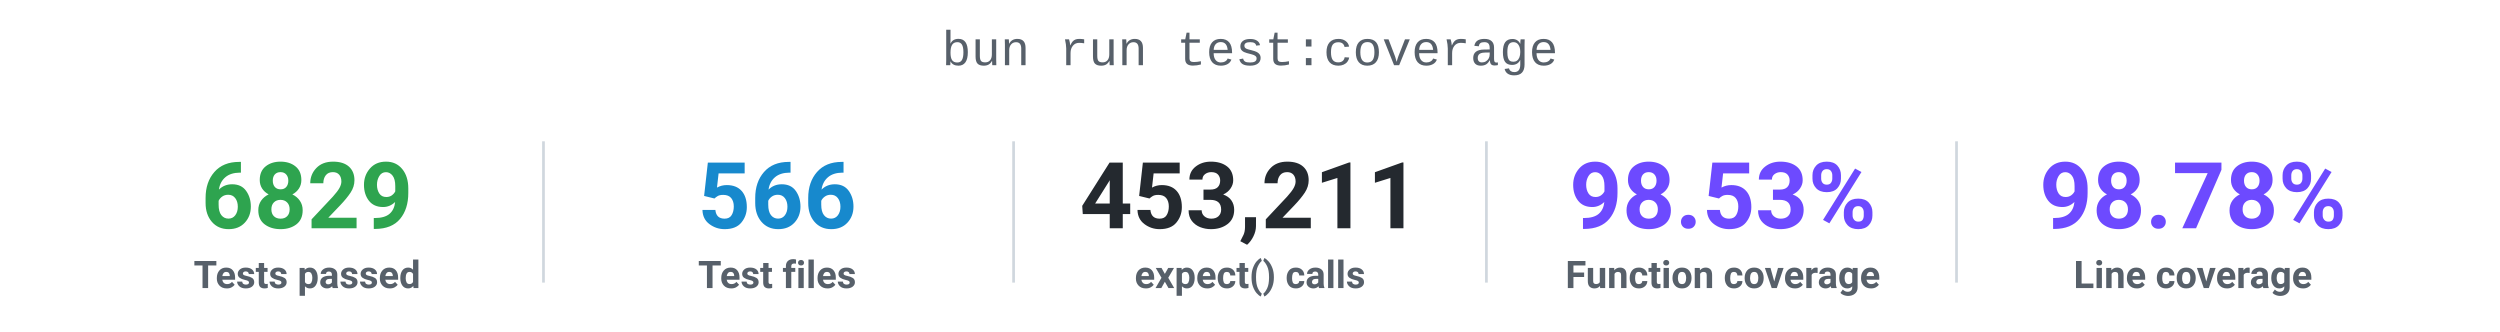
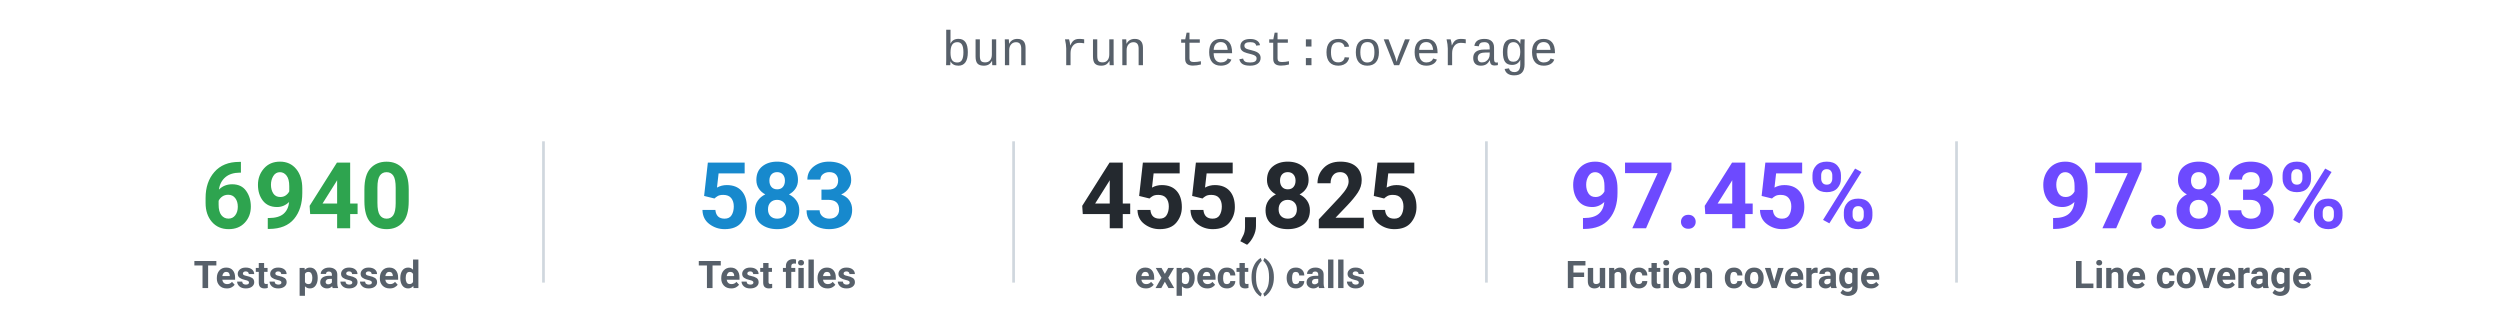
- <svg xmlns="http://www.w3.org/2000/svg" viewBox="0 0 920 122" width="920" height="122" role="img" aria-label="bun run test:coverage — 6829 tests passed, 566 test files, 453,211 expect() calls, 98.53% function coverage, 98.78% line coverage">
+ <svg xmlns="http://www.w3.org/2000/svg" viewBox="0 0 920 122" width="920" height="122" role="img" aria-label="bun run test:coverage — 6940 tests passed, 583 test files, 455,825 expect() calls, 97.45% function coverage, 97.83% line coverage">
  <style>
    .cmd { font-family: ui-monospace, SFMono-Regular, 'SF Mono', Menlo, Consolas, 'Liberation Mono', monospace; font-weight: 500; font-size: 18px; }
    .val { font-family: system-ui, -apple-system, BlinkMacSystemFont, 'Segoe UI', Roboto, sans-serif; font-weight: 700; font-size: 34px; }
    .lbl { font-family: system-ui, -apple-system, BlinkMacSystemFont, 'Segoe UI', Roboto, sans-serif; font-weight: 600; font-size: 14px; }
  </style>
  <text x="460" y="24" text-anchor="middle" class="cmd" fill="#57606a">bun run test:coverage</text>
  <line x1="200" y1="52" x2="200" y2="104" stroke="#d0d7de" stroke-width="1" />
  <line x1="373" y1="52" x2="373" y2="104" stroke="#d0d7de" stroke-width="1" />
  <line x1="547" y1="52" x2="547" y2="104" stroke="#d0d7de" stroke-width="1" />
  <line x1="720" y1="52" x2="720" y2="104" stroke="#d0d7de" stroke-width="1" />
-   <text x="113" y="84" text-anchor="middle" class="val" fill="#2ea44f">6829</text>
+   <text x="113" y="84" text-anchor="middle" class="val" fill="#2ea44f">6940</text>
  <text x="113" y="106" text-anchor="middle" class="lbl" fill="#57606a">Tests passed</text>
-   <text x="286" y="84" text-anchor="middle" class="val" fill="#1789cd">566</text>
+   <text x="286" y="84" text-anchor="middle" class="val" fill="#1789cd">583</text>
  <text x="286" y="106" text-anchor="middle" class="lbl" fill="#57606a">Test files</text>
-   <text x="460" y="84" text-anchor="middle" class="val" fill="#24292f">453,211</text>
+   <text x="460" y="84" text-anchor="middle" class="val" fill="#24292f">455,825</text>
  <text x="460" y="106" text-anchor="middle" class="lbl" fill="#57606a">expect() calls</text>
-   <text x="634" y="84" text-anchor="middle" class="val" fill="#6d4aff">98.53%</text>
+   <text x="634" y="84" text-anchor="middle" class="val" fill="#6d4aff">97.45%</text>
  <text x="634" y="106" text-anchor="middle" class="lbl" fill="#57606a">Function coverage</text>
-   <text x="807" y="84" text-anchor="middle" class="val" fill="#6d4aff">98.78%</text>
+   <text x="807" y="84" text-anchor="middle" class="val" fill="#6d4aff">97.83%</text>
  <text x="807" y="106" text-anchor="middle" class="lbl" fill="#57606a">Line coverage</text>
</svg>
